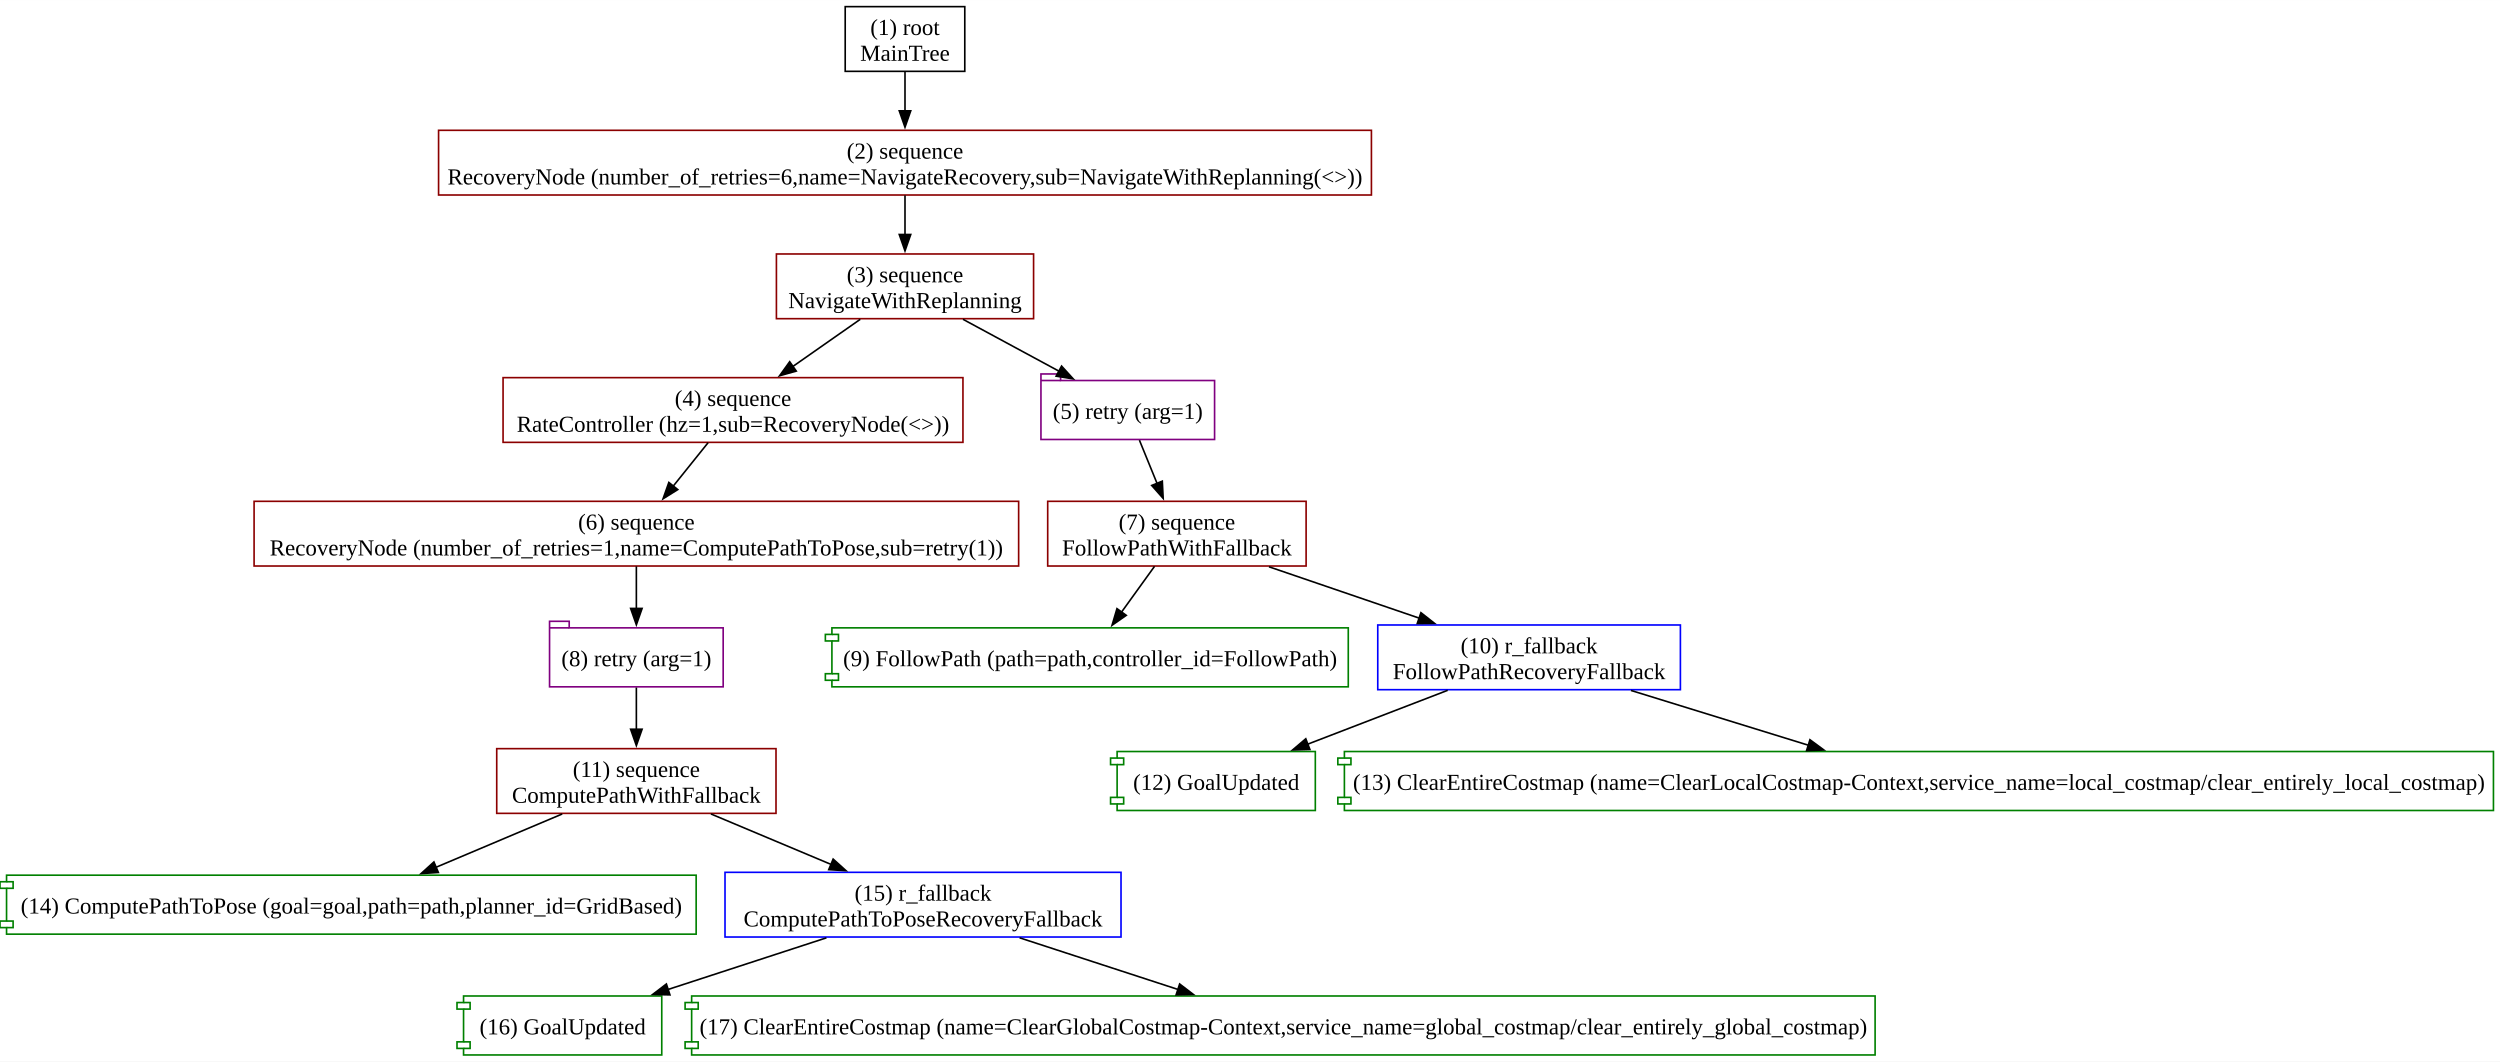
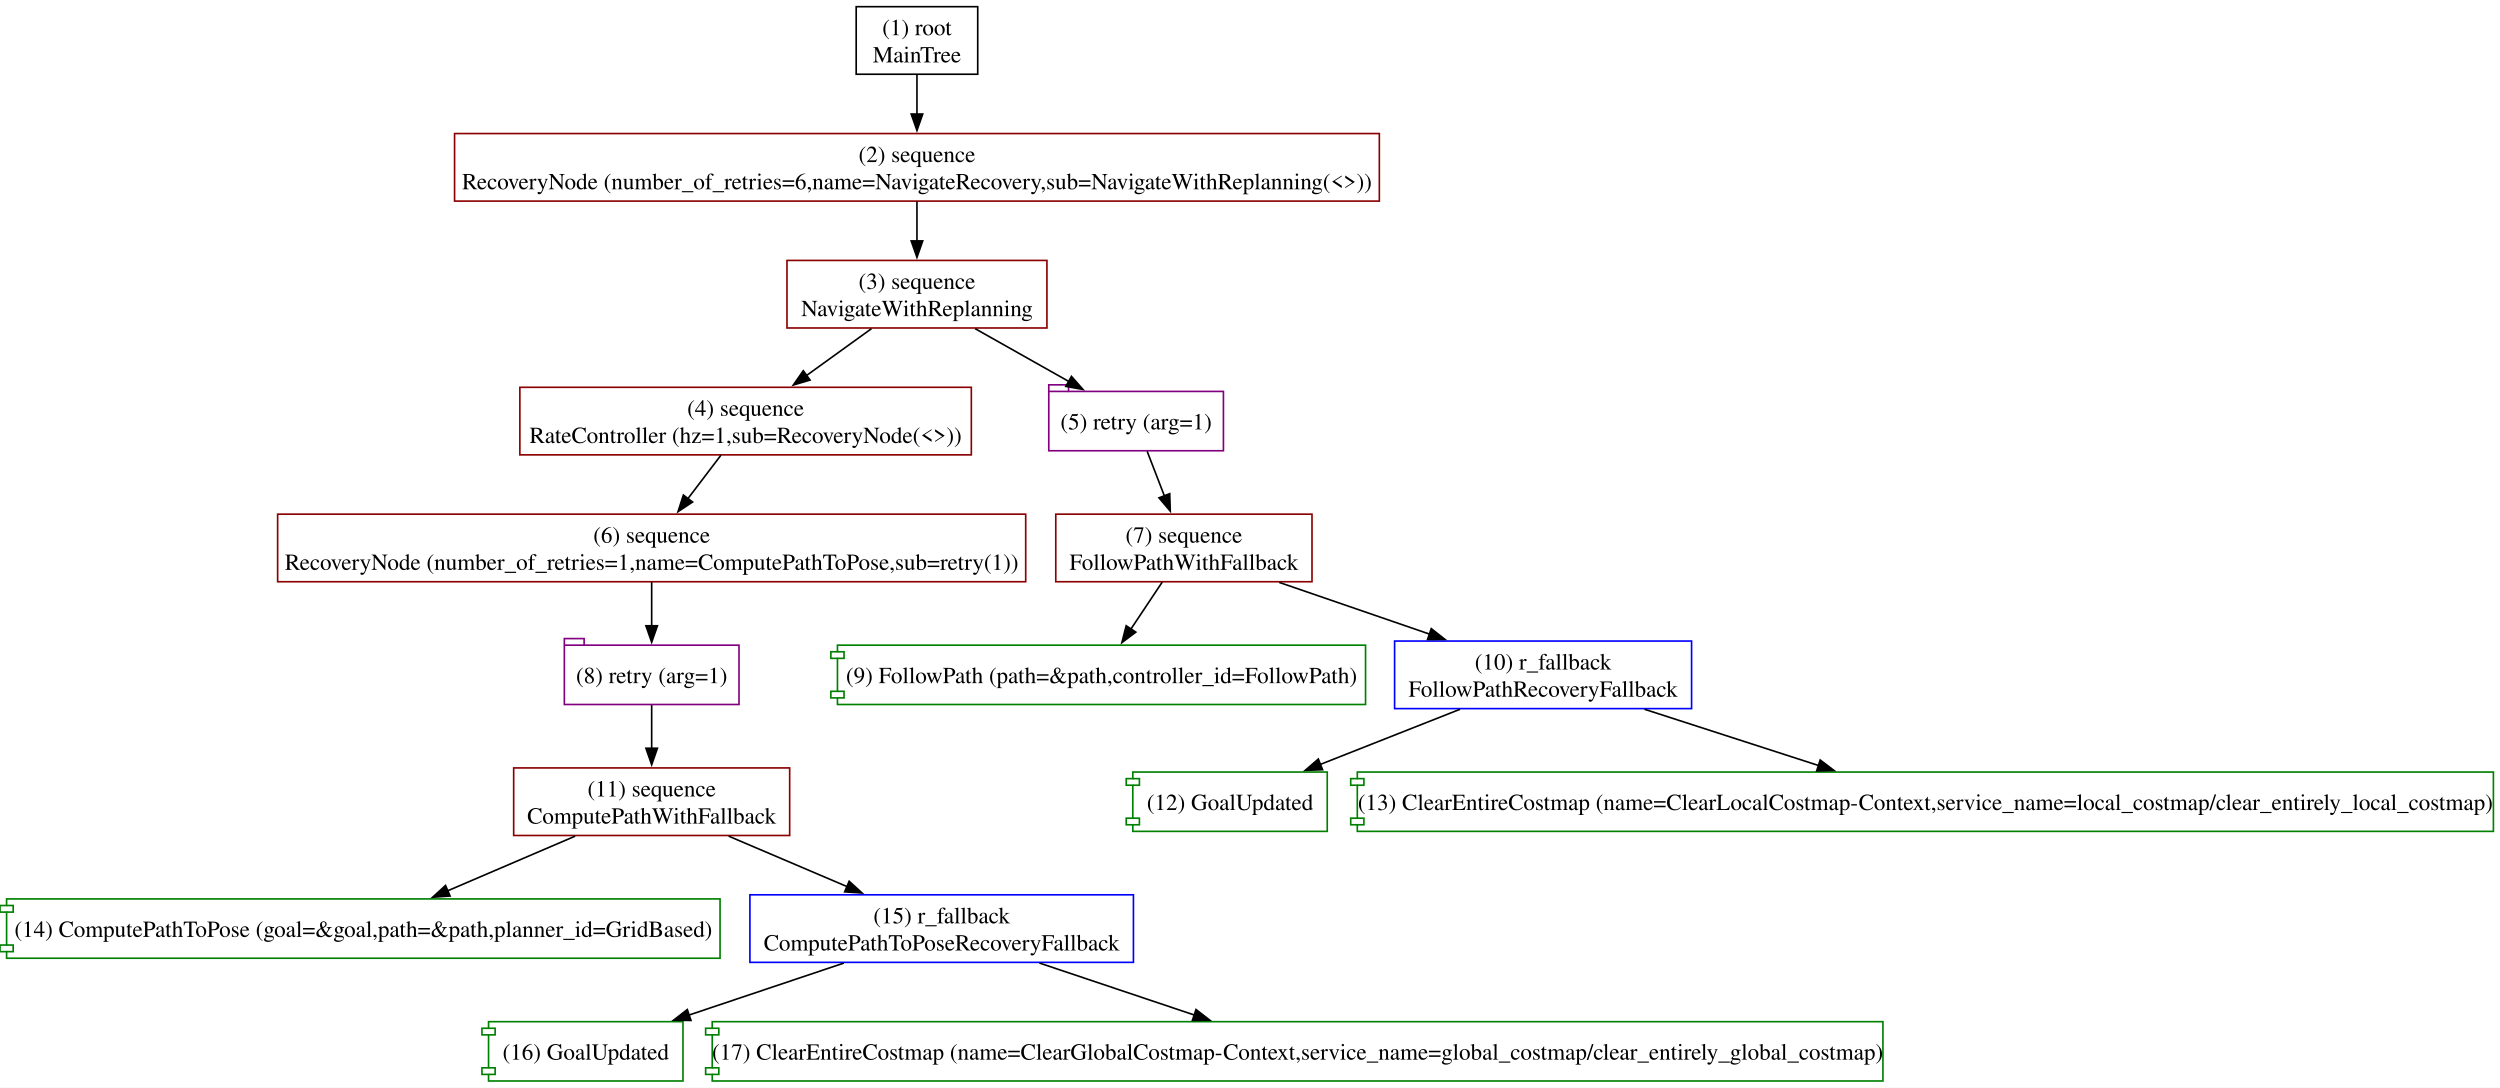
- <svg xmlns="http://www.w3.org/2000/svg" width="1526pt" height="648pt" viewBox="0.00 0.00 1526.25 648.00">
-   <g id="graph0" class="graph" transform="scale(1 1) rotate(0) translate(4 644)">
-     <polygon fill="white" stroke="none" points="-4,4 -4,-644 1522.25,-644 1522.25,4 -4,4" />
+ <svg xmlns="http://www.w3.org/2000/svg" width="1517pt" height="660pt" viewBox="0.00 0.00 1517.25 660.00">
+   <g id="graph0" class="graph" transform="scale(1 1) rotate(0) translate(4 656)">
+     <polygon fill="white" stroke="none" points="-4,4 -4,-656 1513.25,-656 1513.25,4 -4,4" />
    <g id="node1" class="node">
-       <polygon fill="none" stroke="black" points="585,-640 512,-640 512,-600.5 585,-600.5 585,-640" />
-       <text text-anchor="middle" x="548.5" y="-622.7" font-family="Times New Roman,serif" font-size="14.00">(1) root</text>
-       <text text-anchor="middle" x="548.5" y="-606.95" font-family="Times New Roman,serif" font-size="14.00">MainTree </text>
+       <polygon fill="none" stroke="black" points="589.38,-652 515.62,-652 515.62,-611 589.38,-611 589.38,-652" />
+       <text text-anchor="middle" x="552.5" y="-634.7" font-family="Times,serif" font-size="14.00">(1) root</text>
+       <text text-anchor="middle" x="552.5" y="-618.2" font-family="Times,serif" font-size="14.00">MainTree </text>
    </g>
    <g id="node2" class="node">
-       <polygon fill="none" stroke="darkred" points="833.25,-564.5 263.75,-564.5 263.75,-525 833.25,-525 833.25,-564.5" />
-       <text text-anchor="middle" x="548.5" y="-547.2" font-family="Times New Roman,serif" font-size="14.00">(2) sequence</text>
-       <text text-anchor="middle" x="548.5" y="-531.45" font-family="Times New Roman,serif" font-size="14.00">RecoveryNode (number_of_retries=6,name=NavigateRecovery,sub=NavigateWithReplanning(&lt;&gt;))</text>
+       <polygon fill="none" stroke="darkred" points="833.12,-575 271.88,-575 271.88,-534 833.12,-534 833.12,-575" />
+       <text text-anchor="middle" x="552.5" y="-557.7" font-family="Times,serif" font-size="14.00">(2) sequence</text>
+       <text text-anchor="middle" x="552.5" y="-541.2" font-family="Times,serif" font-size="14.00">RecoveryNode (number_of_retries=6,name=NavigateRecovery,sub=NavigateWithReplanning(&lt;&gt;))</text>
    </g>
    <g id="edge1" class="edge">
-       <path fill="none" stroke="black" d="M548.5,-600.32C548.5,-593.01 548.5,-584.45 548.5,-576.31" />
-       <polygon fill="black" stroke="black" points="552,-576.38 548.5,-566.38 545,-576.38 552,-576.38" />
+       <path fill="none" stroke="black" d="M552.5,-610.79C552.5,-603.45 552.5,-594.91 552.5,-586.78" />
+       <polygon fill="black" stroke="black" points="556,-586.85 552.5,-576.85 549,-586.85 556,-586.85" />
    </g>
    <g id="node3" class="node">
-       <polygon fill="none" stroke="darkred" points="627,-489 470,-489 470,-449.5 627,-449.5 627,-489" />
-       <text text-anchor="middle" x="548.5" y="-471.7" font-family="Times New Roman,serif" font-size="14.00">(3) sequence</text>
-       <text text-anchor="middle" x="548.5" y="-455.95" font-family="Times New Roman,serif" font-size="14.00">NavigateWithReplanning </text>
+       <polygon fill="none" stroke="darkred" points="631.38,-498 473.62,-498 473.62,-457 631.38,-457 631.38,-498" />
+       <text text-anchor="middle" x="552.5" y="-480.7" font-family="Times,serif" font-size="14.00">(3) sequence</text>
+       <text text-anchor="middle" x="552.5" y="-464.2" font-family="Times,serif" font-size="14.00">NavigateWithReplanning </text>
    </g>
    <g id="edge2" class="edge">
-       <path fill="none" stroke="black" d="M548.5,-524.82C548.5,-517.51 548.5,-508.95 548.5,-500.81" />
-       <polygon fill="black" stroke="black" points="552,-500.88 548.5,-490.88 545,-500.88 552,-500.88" />
+       <path fill="none" stroke="black" d="M552.5,-533.79C552.5,-526.45 552.5,-517.91 552.5,-509.78" />
+       <polygon fill="black" stroke="black" points="556,-509.85 552.5,-499.85 549,-509.85 556,-509.85" />
    </g>
    <g id="node4" class="node">
-       <polygon fill="none" stroke="darkred" points="583.88,-413.5 303.12,-413.5 303.12,-374 583.88,-374 583.88,-413.5" />
-       <text text-anchor="middle" x="443.5" y="-396.2" font-family="Times New Roman,serif" font-size="14.00">(4) sequence</text>
-       <text text-anchor="middle" x="443.5" y="-380.45" font-family="Times New Roman,serif" font-size="14.00">RateController (hz=1,sub=RecoveryNode(&lt;&gt;))</text>
+       <polygon fill="none" stroke="darkred" points="585.5,-421 311.5,-421 311.5,-380 585.5,-380 585.5,-421" />
+       <text text-anchor="middle" x="448.5" y="-403.7" font-family="Times,serif" font-size="14.00">(4) sequence</text>
+       <text text-anchor="middle" x="448.5" y="-387.2" font-family="Times,serif" font-size="14.00">RateController (hz=1,sub=RecoveryNode(&lt;&gt;))</text>
    </g>
    <g id="edge3" class="edge">
-       <path fill="none" stroke="black" d="M521.19,-449.13C508.55,-440.28 493.36,-429.65 479.77,-420.14" />
-       <polygon fill="black" stroke="black" points="482.12,-417.51 471.92,-414.64 478.1,-423.24 482.12,-417.51" />
+       <path fill="none" stroke="black" d="M524.9,-456.6C512.8,-447.87 498.41,-437.49 485.4,-428.11" />
+       <polygon fill="black" stroke="black" points="487.61,-425.39 477.45,-422.38 483.52,-431.07 487.61,-425.39" />
    </g>
    <g id="node5" class="node">
-       <polygon fill="none" stroke="purple" points="737.5,-411.75 643.5,-411.75 643.5,-415.75 631.5,-415.75 631.5,-375.75 737.5,-375.75 737.5,-411.75" />
-       <polyline fill="none" stroke="purple" points="631.5,-411.75 643.5,-411.75" />
-       <text text-anchor="middle" x="684.5" y="-388.32" font-family="Times New Roman,serif" font-size="14.00">(5) retry (arg=1)</text>
+       <polygon fill="none" stroke="purple" points="738.5,-418.5 644.5,-418.5 644.5,-422.5 632.5,-422.5 632.5,-382.5 738.5,-382.5 738.5,-418.5" />
+       <polyline fill="none" stroke="purple" points="632.5,-418.5 644.5,-418.5" />
+       <text text-anchor="middle" x="685.5" y="-395.45" font-family="Times,serif" font-size="14.00">(5) retry (arg=1)</text>
    </g>
    <g id="edge4" class="edge">
-       <path fill="none" stroke="black" d="M583.88,-449.13C601.81,-439.44 623.7,-427.61 642.48,-417.46" />
-       <polygon fill="black" stroke="black" points="644.09,-420.57 651.22,-412.73 640.76,-414.41 644.09,-420.57" />
+       <path fill="none" stroke="black" d="M587.79,-456.6C605.24,-446.76 626.4,-434.83 644.56,-424.59" />
+       <polygon fill="black" stroke="black" points="646.27,-427.64 653.26,-419.68 642.83,-421.55 646.27,-427.64" />
    </g>
    <g id="node6" class="node">
-       <polygon fill="none" stroke="darkred" points="617.88,-338 151.12,-338 151.12,-298.5 617.88,-298.5 617.88,-338" />
-       <text text-anchor="middle" x="384.5" y="-320.7" font-family="Times New Roman,serif" font-size="14.00">(6) sequence</text>
-       <text text-anchor="middle" x="384.5" y="-304.95" font-family="Times New Roman,serif" font-size="14.00">RecoveryNode (number_of_retries=1,name=ComputePathToPose,sub=retry(1))</text>
+       <polygon fill="none" stroke="darkred" points="618.5,-344 164.5,-344 164.5,-303 618.5,-303 618.5,-344" />
+       <text text-anchor="middle" x="391.5" y="-326.7" font-family="Times,serif" font-size="14.00">(6) sequence</text>
+       <text text-anchor="middle" x="391.5" y="-310.2" font-family="Times,serif" font-size="14.00">RecoveryNode (number_of_retries=1,name=ComputePathToPose,sub=retry(1))</text>
    </g>
    <g id="edge5" class="edge">
-       <path fill="none" stroke="black" d="M428.31,-373.82C421.82,-365.74 414.11,-356.14 406.99,-347.26" />
-       <polygon fill="black" stroke="black" points="409.78,-345.16 400.79,-339.55 404.33,-349.54 409.78,-345.16" />
+       <path fill="none" stroke="black" d="M433.52,-379.79C427.35,-371.68 420.09,-362.11 413.34,-353.24" />
+       <polygon fill="black" stroke="black" points="416.33,-351.38 407.49,-345.54 410.75,-355.62 416.33,-351.38" />
    </g>
    <g id="node7" class="node">
-       <polygon fill="none" stroke="darkred" points="793.38,-338 635.62,-338 635.62,-298.5 793.38,-298.5 793.38,-338" />
-       <text text-anchor="middle" x="714.5" y="-320.7" font-family="Times New Roman,serif" font-size="14.00">(7) sequence</text>
-       <text text-anchor="middle" x="714.5" y="-304.95" font-family="Times New Roman,serif" font-size="14.00">FollowPathWithFallback </text>
+       <polygon fill="none" stroke="darkred" points="792.25,-344 636.75,-344 636.75,-303 792.25,-303 792.25,-344" />
+       <text text-anchor="middle" x="714.5" y="-326.7" font-family="Times,serif" font-size="14.00">(7) sequence</text>
+       <text text-anchor="middle" x="714.5" y="-310.2" font-family="Times,serif" font-size="14.00">FollowPathWithFallback </text>
    </g>
    <g id="edge6" class="edge">
-       <path fill="none" stroke="black" d="M691.61,-375.33C694.84,-367.42 698.75,-357.85 702.41,-348.86" />
-       <polygon fill="black" stroke="black" points="705.59,-350.33 706.13,-339.75 699.11,-347.69 705.59,-350.33" />
+       <path fill="none" stroke="black" d="M692.23,-382.1C695.35,-374.02 699.16,-364.16 702.74,-354.9" />
+       <polygon fill="black" stroke="black" points="705.9,-356.45 706.24,-345.86 699.37,-353.93 705.9,-356.45" />
    </g>
    <g id="node8" class="node">
-       <polygon fill="none" stroke="purple" points="437.5,-260.75 343.5,-260.75 343.5,-264.75 331.5,-264.75 331.5,-224.75 437.5,-224.75 437.5,-260.75" />
-       <polyline fill="none" stroke="purple" points="331.5,-260.75 343.5,-260.75" />
-       <text text-anchor="middle" x="384.5" y="-237.32" font-family="Times New Roman,serif" font-size="14.00">(8) retry (arg=1)</text>
+       <polygon fill="none" stroke="purple" points="444.5,-264.5 350.5,-264.5 350.5,-268.5 338.5,-268.5 338.5,-228.5 444.5,-228.5 444.5,-264.5" />
+       <polyline fill="none" stroke="purple" points="338.5,-264.5 350.5,-264.5" />
+       <text text-anchor="middle" x="391.5" y="-241.45" font-family="Times,serif" font-size="14.00">(8) retry (arg=1)</text>
    </g>
    <g id="edge7" class="edge">
-       <path fill="none" stroke="black" d="M384.5,-298.32C384.5,-290.43 384.5,-281.08 384.5,-272.38" />
-       <polygon fill="black" stroke="black" points="388,-272.62 384.5,-262.62 381,-272.62 388,-272.62" />
+       <path fill="none" stroke="black" d="M391.5,-302.79C391.5,-294.68 391.5,-285.12 391.5,-276.24" />
+       <polygon fill="black" stroke="black" points="395,-276.29 391.5,-266.29 388,-276.29 395,-276.29" />
    </g>
    <g id="node9" class="node">
-       <polygon fill="none" stroke="green" points="819.12,-260.75 503.88,-260.75 503.88,-256.75 499.88,-256.75 499.88,-252.75 503.88,-252.75 503.88,-232.75 499.88,-232.75 499.88,-228.75 503.88,-228.75 503.88,-224.75 819.12,-224.75 819.12,-260.75" />
-       <polyline fill="none" stroke="green" points="503.88,-256.75 507.88,-256.75 507.88,-252.75 503.88,-252.75" />
-       <polyline fill="none" stroke="green" points="503.88,-232.75 507.88,-232.75 507.88,-228.75 503.88,-228.75" />
-       <text text-anchor="middle" x="661.5" y="-237.32" font-family="Times New Roman,serif" font-size="14.00">(9) FollowPath (path=path,controller_id=FollowPath)</text>
+       <polygon fill="none" stroke="green" points="824.75,-264.5 504.25,-264.5 504.25,-260.5 500.25,-260.5 500.25,-256.5 504.25,-256.5 504.25,-236.5 500.25,-236.5 500.25,-232.5 504.25,-232.5 504.25,-228.5 824.75,-228.5 824.75,-264.5" />
+       <polyline fill="none" stroke="green" points="504.25,-260.5 508.25,-260.5 508.25,-256.5 504.25,-256.5" />
+       <polyline fill="none" stroke="green" points="504.25,-236.5 508.25,-236.5 508.25,-232.5 504.25,-232.5" />
+       <text text-anchor="middle" x="664.5" y="-241.45" font-family="Times,serif" font-size="14.00">(9) FollowPath (path=&amp;path,controller_id=FollowPath)</text>
    </g>
    <g id="edge8" class="edge">
-       <path fill="none" stroke="black" d="M700.85,-298.32C694.71,-289.8 687.34,-279.59 680.66,-270.32" />
-       <polygon fill="black" stroke="black" points="683.59,-268.39 674.9,-262.33 677.91,-272.49 683.59,-268.39" />
+       <path fill="none" stroke="black" d="M701.36,-302.79C695.52,-294.03 688.56,-283.58 682.26,-274.14" />
+       <polygon fill="black" stroke="black" points="685.32,-272.42 676.86,-266.04 679.49,-276.3 685.32,-272.42" />
    </g>
    <g id="node10" class="node">
-       <polygon fill="none" stroke="blue" points="1021.88,-262.5 837.12,-262.5 837.12,-223 1021.88,-223 1021.88,-262.5" />
-       <text text-anchor="middle" x="929.5" y="-245.2" font-family="Times New Roman,serif" font-size="14.00">(10) r_fallback</text>
-       <text text-anchor="middle" x="929.5" y="-229.45" font-family="Times New Roman,serif" font-size="14.00">FollowPathRecoveryFallback </text>
+       <polygon fill="none" stroke="blue" points="1022.62,-267 842.38,-267 842.38,-226 1022.62,-226 1022.62,-267" />
+       <text text-anchor="middle" x="932.5" y="-249.7" font-family="Times,serif" font-size="14.00">(10) r_fallback</text>
+       <text text-anchor="middle" x="932.5" y="-233.2" font-family="Times,serif" font-size="14.00">FollowPathRecoveryFallback </text>
    </g>
    <g id="edge9" class="edge">
-       <path fill="none" stroke="black" d="M770.71,-298.03C798.85,-288.41 833.13,-276.7 862.62,-266.61" />
-       <polygon fill="black" stroke="black" points="863.48,-270.02 871.81,-263.47 861.22,-263.39 863.48,-270.02" />
+       <path fill="none" stroke="black" d="M772.35,-302.6C800.43,-292.94 834.38,-281.26 863.78,-271.14" />
+       <polygon fill="black" stroke="black" points="864.63,-274.55 872.95,-267.99 862.36,-267.93 864.63,-274.55" />
    </g>
    <g id="node11" class="node">
-       <polygon fill="none" stroke="darkred" points="469.75,-187 299.25,-187 299.25,-147.5 469.75,-147.5 469.75,-187" />
-       <text text-anchor="middle" x="384.5" y="-169.7" font-family="Times New Roman,serif" font-size="14.00">(11) sequence</text>
-       <text text-anchor="middle" x="384.5" y="-153.95" font-family="Times New Roman,serif" font-size="14.00">ComputePathWithFallback </text>
+       <polygon fill="none" stroke="darkred" points="475.25,-190 307.75,-190 307.75,-149 475.25,-149 475.25,-190" />
+       <text text-anchor="middle" x="391.5" y="-172.7" font-family="Times,serif" font-size="14.00">(11) sequence</text>
+       <text text-anchor="middle" x="391.5" y="-156.2" font-family="Times,serif" font-size="14.00">ComputePathWithFallback </text>
    </g>
    <g id="edge10" class="edge">
-       <path fill="none" stroke="black" d="M384.5,-224.33C384.5,-216.69 384.5,-207.48 384.5,-198.75" />
-       <polygon fill="black" stroke="black" points="388,-198.86 384.5,-188.86 381,-198.86 388,-198.86" />
+       <path fill="none" stroke="black" d="M391.5,-228.1C391.5,-220.28 391.5,-210.8 391.5,-201.81" />
+       <polygon fill="black" stroke="black" points="395,-201.96 391.5,-191.96 388,-201.96 395,-201.96" />
    </g>
    <g id="node12" class="node">
-       <polygon fill="none" stroke="green" points="799,-185.25 678,-185.25 678,-181.25 674,-181.25 674,-177.25 678,-177.25 678,-157.25 674,-157.25 674,-153.25 678,-153.25 678,-149.25 799,-149.25 799,-185.25" />
-       <polyline fill="none" stroke="green" points="678,-181.25 682,-181.25 682,-177.25 678,-177.25" />
-       <polyline fill="none" stroke="green" points="678,-157.25 682,-157.25 682,-153.25 678,-153.25" />
-       <text text-anchor="middle" x="738.5" y="-161.82" font-family="Times New Roman,serif" font-size="14.00">(12) GoalUpdated </text>
+       <polygon fill="none" stroke="green" points="801.5,-187.5 683.5,-187.5 683.5,-183.5 679.5,-183.5 679.5,-179.5 683.5,-179.5 683.5,-159.5 679.5,-159.5 679.5,-155.5 683.5,-155.5 683.5,-151.5 801.5,-151.5 801.5,-187.5" />
+       <polyline fill="none" stroke="green" points="683.5,-183.5 687.5,-183.5 687.5,-179.5 683.5,-179.5" />
+       <polyline fill="none" stroke="green" points="683.5,-159.5 687.5,-159.5 687.5,-155.5 683.5,-155.5" />
+       <text text-anchor="middle" x="742.5" y="-164.45" font-family="Times,serif" font-size="14.00">(12) GoalUpdated </text>
    </g>
    <g id="edge11" class="edge">
-       <path fill="none" stroke="black" d="M879.82,-222.63C853.57,-212.53 821.27,-200.1 794.17,-189.67" />
-       <polygon fill="black" stroke="black" points="795.69,-186.51 785.1,-186.18 793.18,-193.04 795.69,-186.51" />
+       <path fill="none" stroke="black" d="M882.08,-225.6C855.88,-215.25 823.82,-202.6 797.04,-192.03" />
+       <polygon fill="black" stroke="black" points="798.67,-188.91 788.09,-188.49 796.1,-195.42 798.67,-188.91" />
    </g>
    <g id="node13" class="node">
-       <polygon fill="none" stroke="green" points="1518.25,-185.25 816.75,-185.25 816.75,-181.25 812.75,-181.25 812.75,-177.25 816.75,-177.25 816.75,-157.25 812.75,-157.25 812.75,-153.25 816.75,-153.25 816.75,-149.25 1518.25,-149.25 1518.25,-185.25" />
-       <polyline fill="none" stroke="green" points="816.75,-181.25 820.75,-181.25 820.75,-177.25 816.75,-177.25" />
-       <polyline fill="none" stroke="green" points="816.75,-157.25 820.75,-157.25 820.75,-153.25 816.75,-153.25" />
-       <text text-anchor="middle" x="1167.5" y="-161.82" font-family="Times New Roman,serif" font-size="14.00">(13) ClearEntireCostmap (name=ClearLocalCostmap-Context,service_name=local_costmap/clear_entirely_local_costmap)</text>
+       <polygon fill="none" stroke="green" points="1509.25,-187.5 819.75,-187.5 819.75,-183.5 815.75,-183.5 815.75,-179.5 819.75,-179.5 819.75,-159.5 815.75,-159.5 815.75,-155.5 819.75,-155.5 819.75,-151.5 1509.25,-151.5 1509.25,-187.5" />
+       <polyline fill="none" stroke="green" points="819.75,-183.5 823.75,-183.5 823.75,-179.5 819.75,-179.5" />
+       <polyline fill="none" stroke="green" points="819.75,-159.5 823.75,-159.5 823.75,-155.5 819.75,-155.5" />
+       <text text-anchor="middle" x="1164.5" y="-164.45" font-family="Times,serif" font-size="14.00">(13) ClearEntireCostmap (name=ClearLocalCostmap-Context,service_name=local_costmap/clear_entirely_local_costmap)</text>
    </g>
    <g id="edge12" class="edge">
-       <path fill="none" stroke="black" d="M991.72,-222.53C1025.03,-212.25 1066.09,-199.57 1100.14,-189.05" />
-       <polygon fill="black" stroke="black" points="1100.97,-192.46 1109.49,-186.17 1098.9,-185.77 1100.97,-192.46" />
+       <path fill="none" stroke="black" d="M994.06,-225.6C1026.63,-215.07 1066.59,-202.15 1099.64,-191.47" />
+       <polygon fill="black" stroke="black" points="1100.68,-194.81 1109.12,-188.4 1098.52,-188.15 1100.68,-194.81" />
    </g>
    <g id="node14" class="node">
-       <polygon fill="none" stroke="green" points="421,-109.75 0,-109.75 0,-105.75 -4,-105.75 -4,-101.75 0,-101.75 0,-81.75 -4,-81.75 -4,-77.75 0,-77.75 0,-73.75 421,-73.75 421,-109.75" />
-       <polyline fill="none" stroke="green" points="0,-105.75 4,-105.75 4,-101.75 0,-101.75" />
-       <polyline fill="none" stroke="green" points="0,-81.75 4,-81.75 4,-77.75 0,-77.75" />
-       <text text-anchor="middle" x="210.5" y="-86.33" font-family="Times New Roman,serif" font-size="14.00">(14) ComputePathToPose (goal=goal,path=path,planner_id=GridBased)</text>
+       <polygon fill="none" stroke="green" points="433,-110.5 0,-110.5 0,-106.5 -4,-106.5 -4,-102.5 0,-102.5 0,-82.5 -4,-82.5 -4,-78.5 0,-78.5 0,-74.5 433,-74.5 433,-110.5" />
+       <polyline fill="none" stroke="green" points="0,-106.5 4,-106.5 4,-102.5 0,-102.5" />
+       <polyline fill="none" stroke="green" points="0,-82.5 4,-82.5 4,-78.5 0,-78.5" />
+       <text text-anchor="middle" x="216.5" y="-87.45" font-family="Times,serif" font-size="14.00">(14) ComputePathToPose (goal=&amp;goal,path=&amp;path,planner_id=GridBased)</text>
    </g>
    <g id="edge13" class="edge">
-       <path fill="none" stroke="black" d="M339.24,-147.13C315.64,-137.16 286.68,-124.93 262.2,-114.59" />
-       <polygon fill="black" stroke="black" points="263.63,-111.4 253.06,-110.73 260.91,-117.84 263.63,-111.4" />
+       <path fill="none" stroke="black" d="M345.06,-148.6C321.25,-138.39 292.18,-125.94 267.72,-115.45" />
+       <polygon fill="black" stroke="black" points="269.15,-112.26 258.58,-111.53 266.39,-118.69 269.15,-112.26" />
    </g>
    <g id="node15" class="node">
-       <polygon fill="none" stroke="blue" points="680.38,-111.5 438.62,-111.5 438.62,-72 680.38,-72 680.38,-111.5" />
-       <text text-anchor="middle" x="559.5" y="-94.2" font-family="Times New Roman,serif" font-size="14.00">(15) r_fallback</text>
-       <text text-anchor="middle" x="559.5" y="-78.45" font-family="Times New Roman,serif" font-size="14.00">ComputePathToPoseRecoveryFallback </text>
+       <polygon fill="none" stroke="blue" points="683.88,-113 451.12,-113 451.12,-72 683.88,-72 683.88,-113" />
+       <text text-anchor="middle" x="567.5" y="-95.7" font-family="Times,serif" font-size="14.00">(15) r_fallback</text>
+       <text text-anchor="middle" x="567.5" y="-79.2" font-family="Times,serif" font-size="14.00">ComputePathToPoseRecoveryFallback </text>
    </g>
    <g id="edge14" class="edge">
-       <path fill="none" stroke="black" d="M430.02,-147.13C452.42,-137.72 479.62,-126.3 503.3,-116.35" />
-       <polygon fill="black" stroke="black" points="504.64,-119.59 512.51,-112.49 501.93,-113.13 504.64,-119.59" />
+       <path fill="none" stroke="black" d="M438.2,-148.6C460.28,-139.19 486.84,-127.87 510.14,-117.95" />
+       <polygon fill="black" stroke="black" points="511.36,-121.23 519.19,-114.09 508.62,-114.79 511.36,-121.23" />
    </g>
    <g id="node16" class="node">
-       <polygon fill="none" stroke="green" points="400,-36 279,-36 279,-32 275,-32 275,-28 279,-28 279,-8 275,-8 275,-4 279,-4 279,0 400,0 400,-36" />
-       <polyline fill="none" stroke="green" points="279,-32 283,-32 283,-28 279,-28" />
-       <polyline fill="none" stroke="green" points="279,-8 283,-8 283,-4 279,-4" />
-       <text text-anchor="middle" x="339.5" y="-12.57" font-family="Times New Roman,serif" font-size="14.00">(16) GoalUpdated </text>
+       <polygon fill="none" stroke="green" points="410.5,-36 292.5,-36 292.5,-32 288.5,-32 288.5,-28 292.5,-28 292.5,-8 288.5,-8 288.5,-4 292.5,-4 292.5,0 410.5,0 410.5,-36" />
+       <polyline fill="none" stroke="green" points="292.5,-32 296.5,-32 296.5,-28 292.5,-28" />
+       <polyline fill="none" stroke="green" points="292.5,-8 296.5,-8 296.5,-4 292.5,-4" />
+       <text text-anchor="middle" x="351.5" y="-12.95" font-family="Times,serif" font-size="14.00">(16) GoalUpdated </text>
    </g>
    <g id="edge15" class="edge">
-       <path fill="none" stroke="black" d="M500.54,-71.52C470.6,-61.76 434.17,-49.88 403.54,-39.89" />
-       <polygon fill="black" stroke="black" points="405,-36.68 394.41,-36.91 402.83,-43.34 405,-36.68" />
+       <path fill="none" stroke="black" d="M508.19,-71.59C478.94,-61.77 443.66,-49.93 413.98,-39.97" />
+       <polygon fill="black" stroke="black" points="415.36,-36.74 404.76,-36.88 413.13,-43.38 415.36,-36.74" />
    </g>
    <g id="node17" class="node">
-       <polygon fill="none" stroke="green" points="1140.75,-36 418.25,-36 418.25,-32 414.25,-32 414.25,-28 418.25,-28 418.25,-8 414.25,-8 414.25,-4 418.25,-4 418.25,0 1140.75,0 1140.75,-36" />
-       <polyline fill="none" stroke="green" points="418.25,-32 422.25,-32 422.25,-28 418.25,-28" />
-       <polyline fill="none" stroke="green" points="418.25,-8 422.25,-8 422.25,-4 418.25,-4" />
-       <text text-anchor="middle" x="779.5" y="-12.57" font-family="Times New Roman,serif" font-size="14.00">(17) ClearEntireCostmap (name=ClearGlobalCostmap-Context,service_name=global_costmap/clear_entirely_global_costmap)</text>
+       <polygon fill="none" stroke="green" points="1138.75,-36 428.25,-36 428.25,-32 424.25,-32 424.25,-28 428.25,-28 428.25,-8 424.25,-8 424.25,-4 428.25,-4 428.25,0 1138.75,0 1138.75,-36" />
+       <polyline fill="none" stroke="green" points="428.25,-32 432.25,-32 432.25,-28 428.25,-28" />
+       <polyline fill="none" stroke="green" points="428.25,-8 432.25,-8 432.25,-4 428.25,-4" />
+       <text text-anchor="middle" x="783.5" y="-12.95" font-family="Times,serif" font-size="14.00">(17) ClearEntireCostmap (name=ClearGlobalCostmap-Context,service_name=global_costmap/clear_entirely_global_costmap)</text>
    </g>
    <g id="edge16" class="edge">
-       <path fill="none" stroke="black" d="M618.46,-71.52C648.4,-61.76 684.83,-49.88 715.46,-39.89" />
-       <polygon fill="black" stroke="black" points="716.17,-43.34 724.59,-36.91 714,-36.68 716.17,-43.34" />
+       <path fill="none" stroke="black" d="M626.81,-71.59C656.06,-61.77 691.34,-49.93 721.02,-39.97" />
+       <polygon fill="black" stroke="black" points="721.87,-43.38 730.24,-36.88 719.64,-36.74 721.87,-43.38" />
    </g>
  </g>
</svg>
